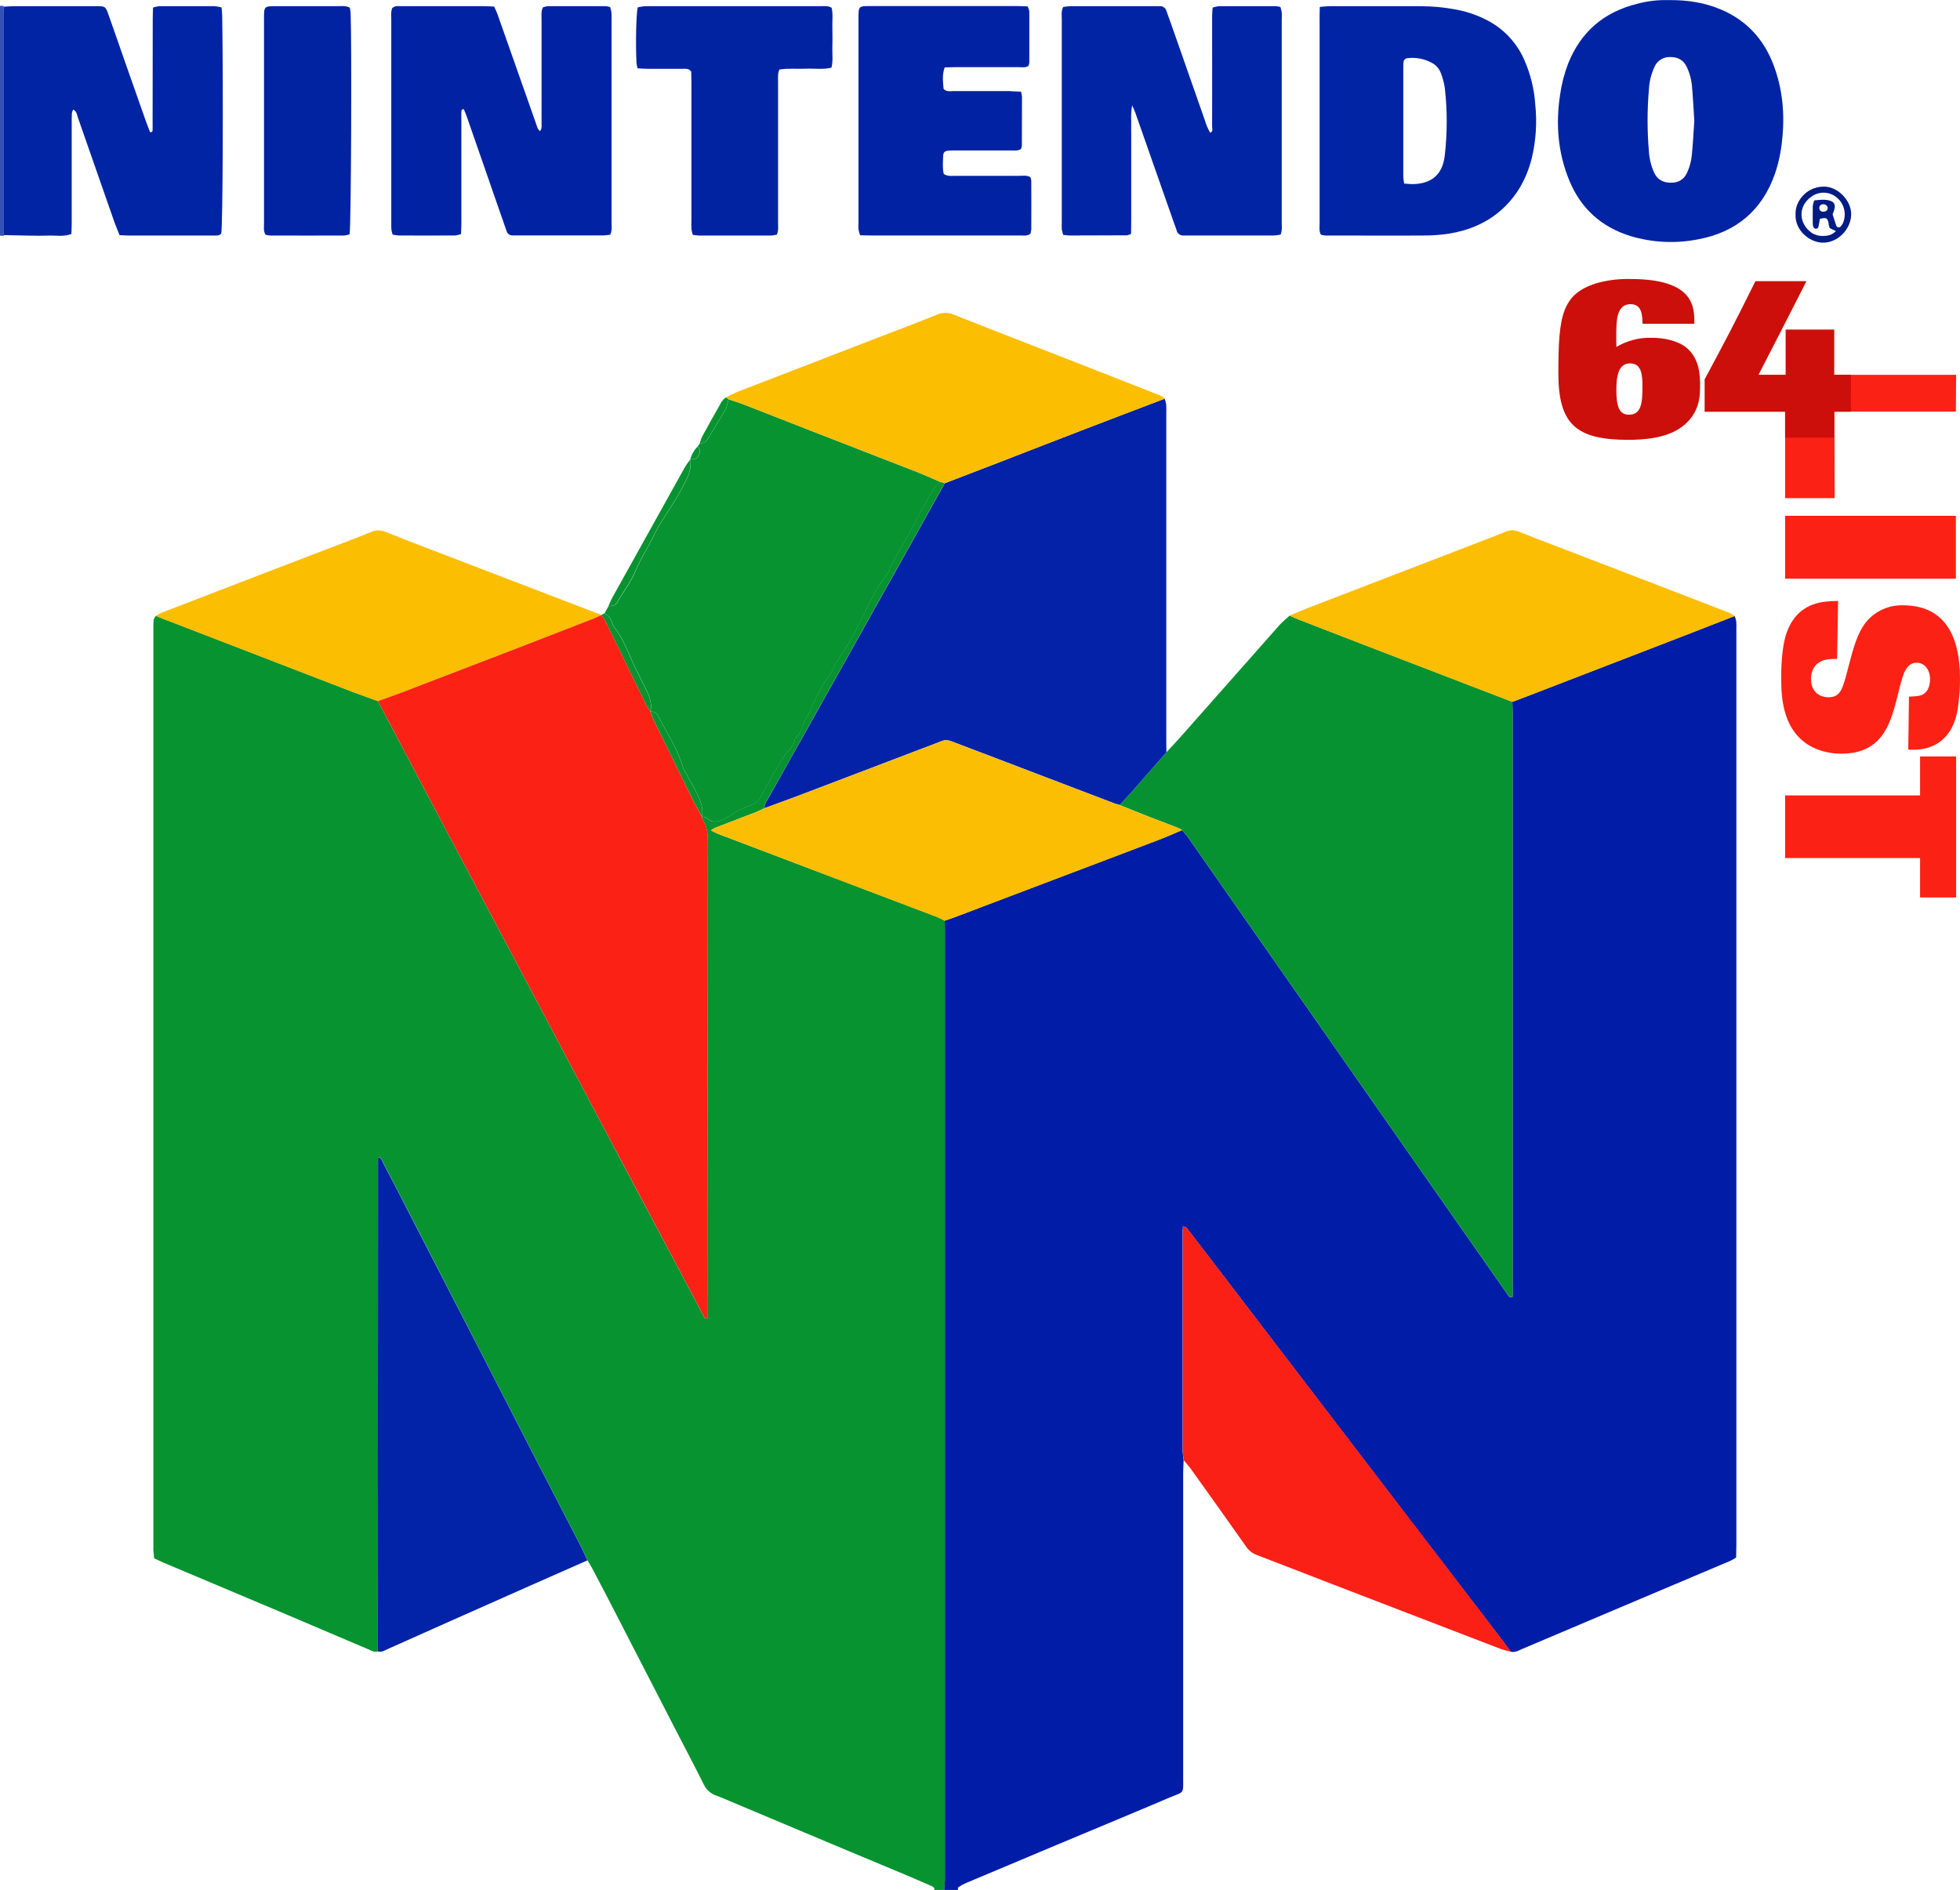
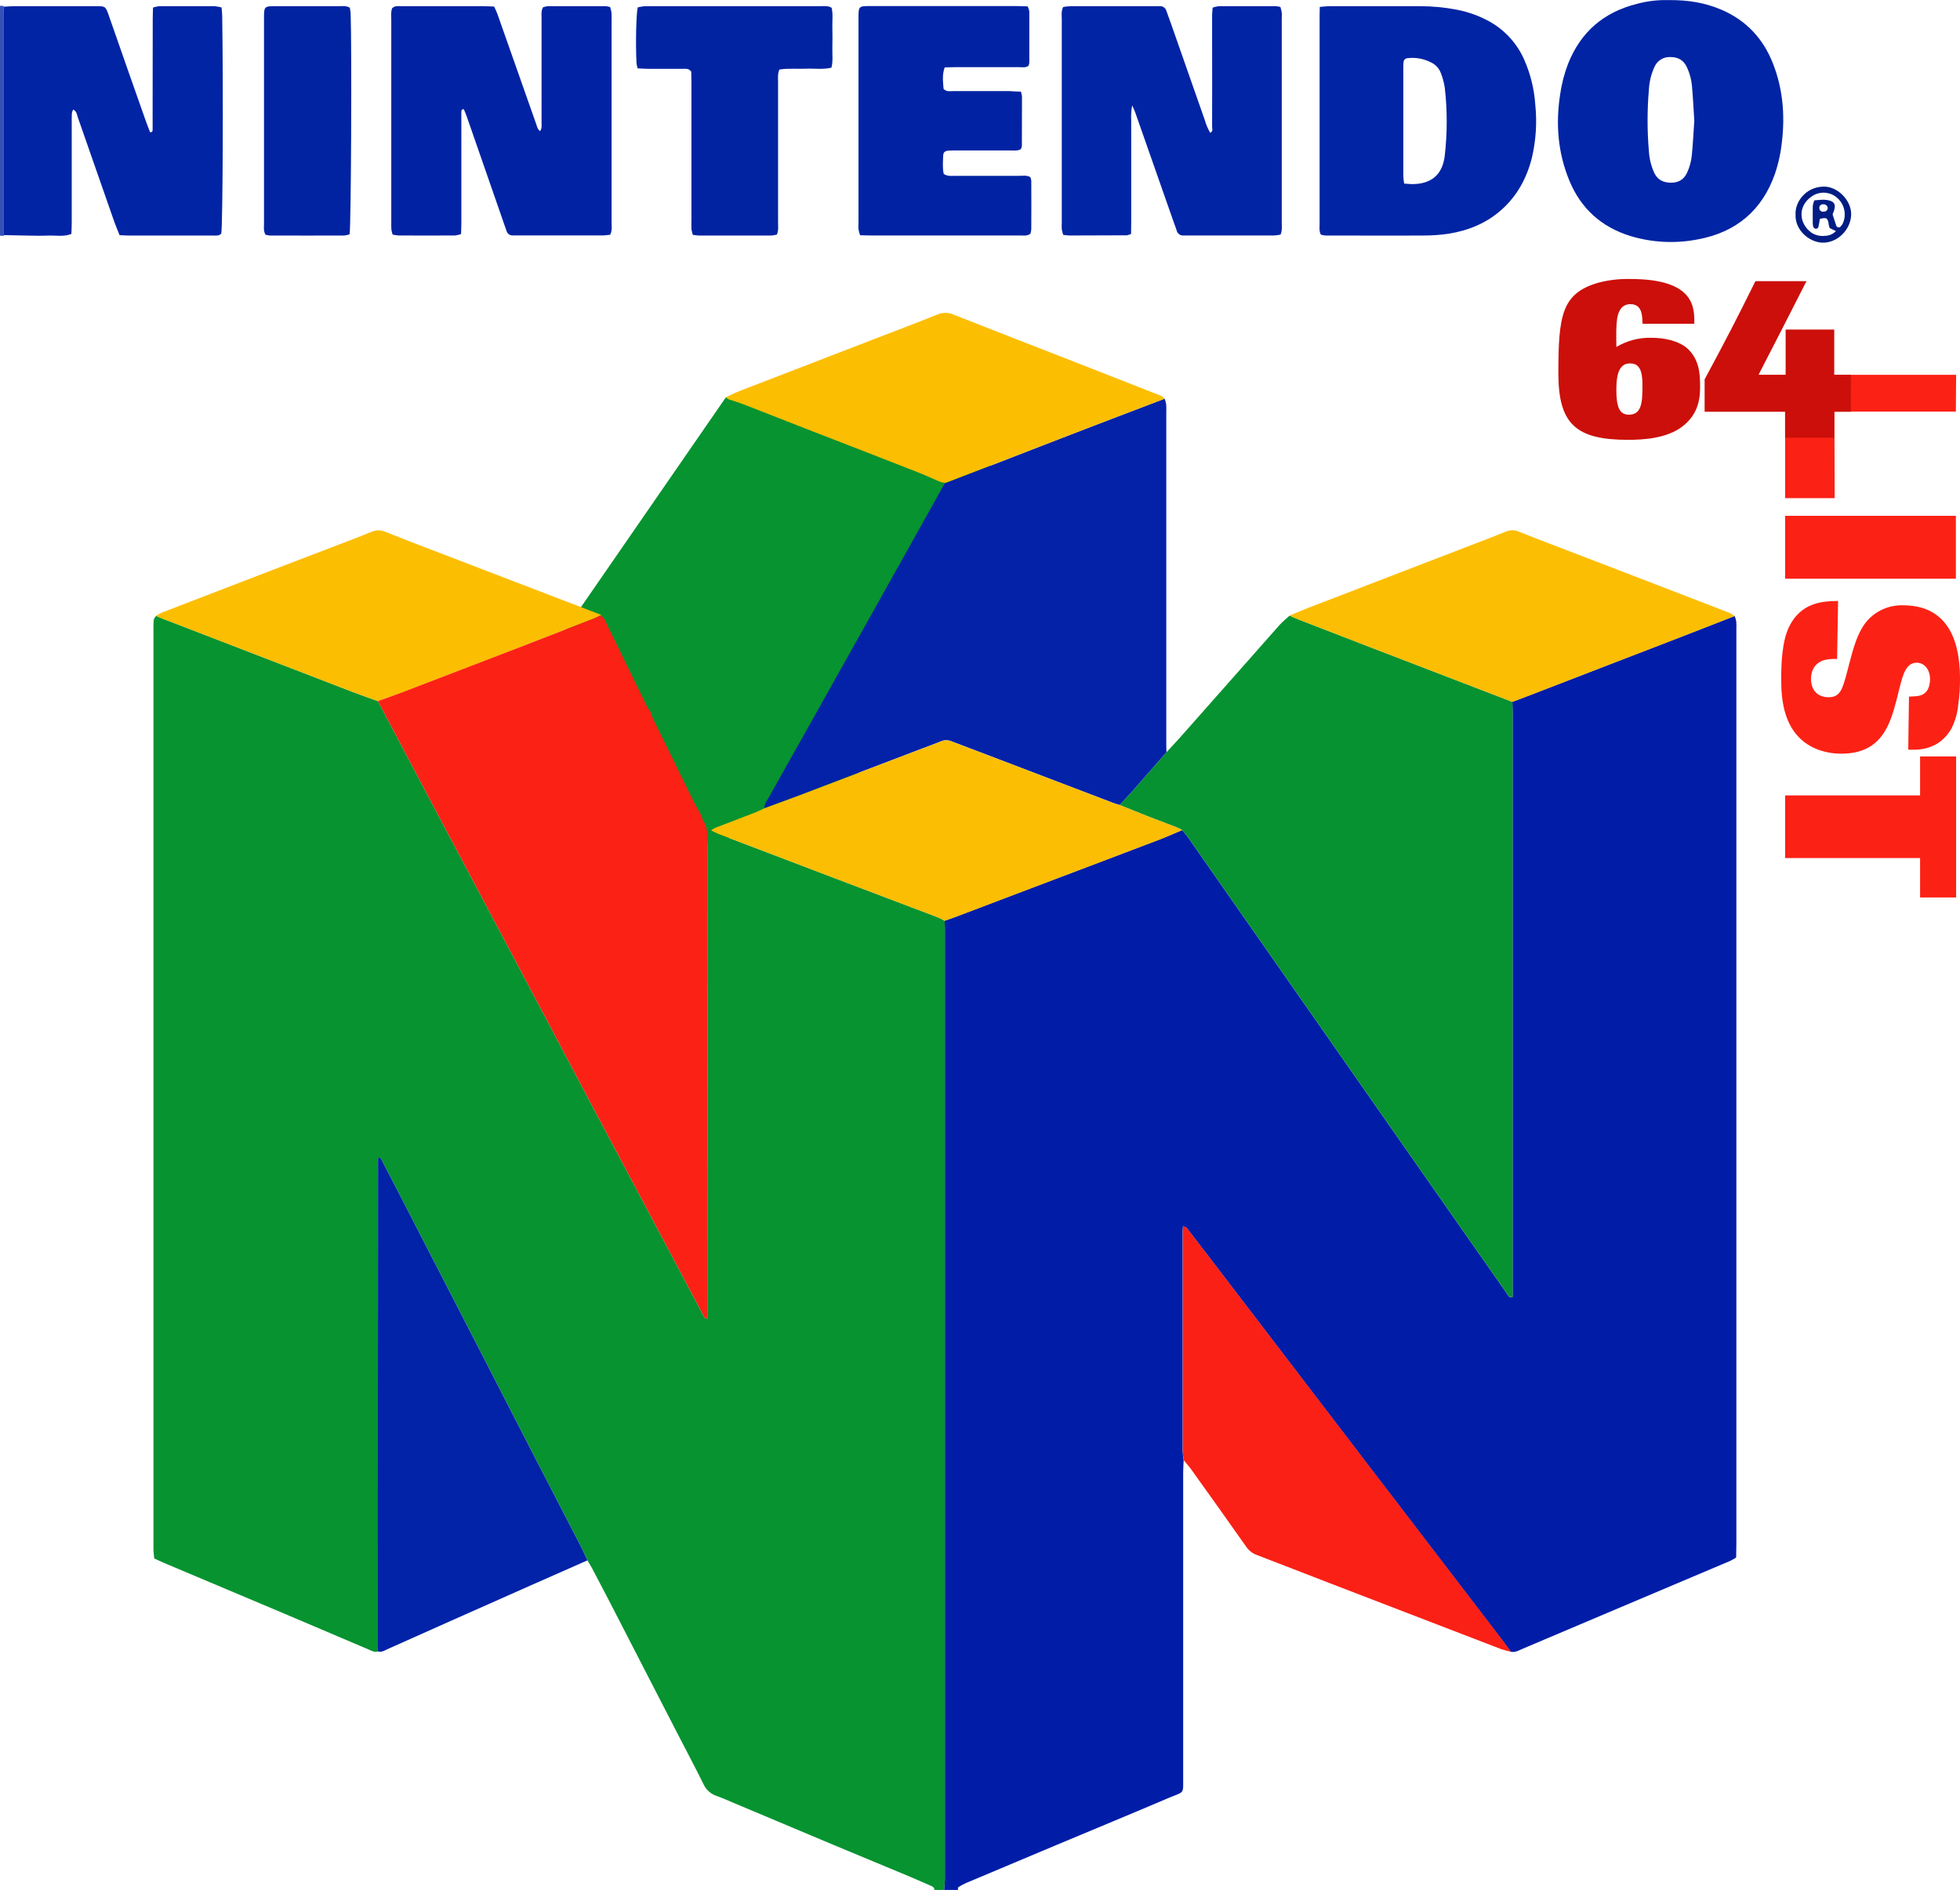
<svg xmlns="http://www.w3.org/2000/svg" viewBox="0 0 949.61 915.79">
  <defs>
-     <style>.cls-1{fill:#fc2115;}.cls-2{fill:#3551b8;}.cls-3{fill:#0123a3;}.cls-4{fill:#0124a4;}.cls-5{fill:#0123a2;}.cls-6{fill:#011c83;}.cls-7{fill:#069330;}.cls-8{fill:#011da8;}.cls-9{fill:#069230;}.cls-10{fill:#0322a8;}.cls-11{fill:#0222a7;}.cls-12{fill:#fa2016;}.cls-13{fill:#fcbe02;}.cls-14{fill:#fcbe01;}.cls-15{fill:#cc0f0a;}</style>
+     <style>.cls-1{fill:#069330;}.cls-2{fill:#fc2115;}.cls-3{fill:#3551b8;}.cls-4{fill:#0123a3;}.cls-5{fill:#0124a4;}.cls-6{fill:#0123a2;}.cls-7{fill:#011c83;}.cls-8{fill:#011da8;}.cls-9{fill:#069230;}.cls-10{fill:#0322a8;}.cls-11{fill:#0222a7;}.cls-12{fill:#fa2016;}.cls-13{fill:#fcbe02;}.cls-14{fill:#fcbe01;}.cls-15{fill:#cc0f0a;}</style>
  </defs>
  <g id="Layer_2" data-name="Layer 2">
    <g id="Layer_1-2" data-name="Layer 1">
-       <path class="cls-1" d="M864.88,280.41V249.94h82.73v30.47Z" />
-       <path class="cls-1" d="M895.82,322.13c2.11-8.2,4.1-15.47,8.32-20.74a22.26,22.26,0,0,1,17.93-8.09c26.25,0,27.54,25.43,27.54,36a82,82,0,0,1-.82,12,32.3,32.3,0,0,1-3.16,11.37c-6.09,11.25-17.11,10.78-21.09,10.55l.35-25.66c4.92-.23,6.33-.35,8.2-2.23,1.41-1.41,2-4,2-6.21,0-5-3-8-6.45-8-5.16,0-6.68,5.74-8.32,12.19l-1.64,6.56c-2.93,10.78-6.91,25.31-26.37,25.31a31.8,31.8,0,0,1-12.77-2.46C863.71,355.76,863,338.3,863,329V328c0-6,.35-17,3.63-23.91,6-12.77,17.46-12.77,23.91-12.89l-.47,28.13a21.1,21.1,0,0,0-6.09.47c-5.74,1.64-6.56,6.56-6.56,9.14,0,5.63,3.4,8.91,8.44,8.91,5.74,0,6.8-3.87,9-12.07Z" />
-       <path class="cls-1" d="M864.88,415.77V385.42h65.39V366.55h17.46v68.32H930.27v-19.1Z" />
-       <path class="cls-1" d="M864.88,241.38V181.62h82.85l-.12,17.82H888.76l.12,41.95Z" />
-       <path class="cls-2" d="M0,2.83H1.69l.1.44c0,1.12.07,2.23.07,3.35q0,53.66,0,107.31l-.07.36L0,114.19Z" />
-       <path class="cls-3" d="M190.21,113.66a15.81,15.81,0,0,1-.58-2.4c-.1-1.27-.06-2.56-.06-3.84q0-48.95,0-97.89c0-1.89-.27-3.83.44-5.58,1.46-1.34,3.13-.94,4.68-.95,7.52,0,15,0,22.55,0,5.76,0,11.52,0,17.28,0,1.58,0,3.16.12,4.89.19.59,1.31,1.18,2.43,1.59,3.6q9.42,26.69,18.81,53.39c.41,1.15.6,2.43,1.83,3.35,1-1.26.73-2.55.74-3.73,0-7,0-14.08,0-21.11,0-9.92,0-19.83,0-29.75,0-1.72-.28-3.51.68-5.38A9.85,9.85,0,0,1,265.3,3Q279.45,3,293.61,3a11.16,11.16,0,0,1,2,.42,20.33,20.33,0,0,1,.65,2.71,31.89,31.89,0,0,1,.05,3.36q0,49.19,0,98.37c0,1.88.33,3.83-.66,5.88-1.21.12-2.45.34-3.68.34q-20.87,0-41.75,0c-.64,0-1.28,0-1.92,0a2.91,2.91,0,0,1-2.86-2.13c-.29-.75-.54-1.5-.8-2.26Q235.36,83,226.07,56.25c-.41-1.16-.93-2.29-1.37-3.34-1.25,0-1.14.8-1.17,1.35-.07,1.44,0,2.88,0,4.32q0,24.71,0,49.43c0,1.74-.09,3.47-.15,5.41a14,14,0,0,1-2.89.68q-13.68.07-27.35,0A19.32,19.32,0,0,1,190.21,113.66Z" />
-       <path class="cls-4" d="M548,113.35a8.77,8.77,0,0,1-2,.67q-13.92.08-27.83.09c-.94,0-1.88-.18-3.05-.3a19,19,0,0,1-.69-2.69,30.78,30.78,0,0,1,0-3.36q0-49.19,0-98.38c0-1.88-.38-3.83.67-6A28.75,28.75,0,0,1,518.66,3q20.88,0,41.75,0c.48,0,1,0,1.44,0a3.08,3.08,0,0,1,3.26,2.27c.74,2.11,1.54,4.2,2.28,6.32q8.17,23.32,16.34,46.63a26.74,26.74,0,0,0,2.62,6.15c1.54-.76.91-2,.91-3q.06-22.08,0-44.15c0-3.2,0-6.4,0-9.6,0-1.26.16-2.52.26-3.93A14,14,0,0,1,590.43,3Q604.35,3,618.26,3a13.14,13.14,0,0,1,2.09.37A20.64,20.64,0,0,1,621,6.08c.11,1.11,0,2.24,0,3.36q0,49.19,0,98.38c0,1.88.3,3.82-.58,5.87a25,25,0,0,1-3.23.42q-21.12,0-42.23,0c-.48,0-1,0-1.44,0a3.21,3.21,0,0,1-3.49-2.62c-.32-1.07-.76-2.1-1.13-3.16Q559.45,81.39,550,54.45c-.3-.84-.71-1.65-1.47-3.4a31.68,31.68,0,0,0-.46,7.46c-.05,2.24,0,4.48,0,6.72q0,3.6,0,7.2,0,3.36,0,6.72t0,6.72q0,3.36,0,6.72,0,3.6,0,7.2c0,2.24,0,4.48,0,6.72S548,110.95,548,113.35Z" />
-       <path class="cls-4" d="M1.84,113.92q0-53.66,0-107.31c0-1.12,0-2.24-.07-3.35C3.39,3.17,5,3,6.58,3Q26.26,3,45.94,3c5.28,0,5.14-.21,7,5.15q8.68,24.92,17.47,49.81c.74,2.1,1.56,4.16,2.3,6.12,1.29,0,1.21-.7,1.23-1.28.05-1.44,0-2.88,0-4.32Q74,33.75,74,9c0-1.73.09-3.47.14-5.35a15.71,15.71,0,0,1,3-.65Q90.56,3,104,3a19.93,19.93,0,0,1,3.35.61c.11,1.47.28,2.73.3,4,.56,34.85.28,100.95-.44,105.53-.94,1.18-2.3,1-3.54,1-5.6,0-11.2,0-16.8,0q-12,0-24,0c-1.58,0-3.15-.12-4.92-.19-.9-2.26-1.81-4.29-2.54-6.38Q46.53,82.19,37.69,56.82c-.45-1.29-.48-2.87-2.25-3.73a6.74,6.74,0,0,0-.61,1.7c-.1,1.43-.08,2.88-.08,4.32q0,24.48,0,49c0,1.74-.1,3.47-.16,5.26-3.85,1.46-7.55.64-11.15.78s-7,.06-10.56,0C9.2,114.09,5.52,114,1.84,113.92Z" />
-       <path class="cls-4" d="M639.43,3.35c2-.15,3.37-.35,4.78-.35Q666,3,687.83,3a93.08,93.08,0,0,1,18.1,1.73,52.78,52.78,0,0,1,16.53,6.16,39.29,39.29,0,0,1,16,18,64.58,64.58,0,0,1,5.37,21.76,77.49,77.49,0,0,1-1.62,25.72c-2.46,9.85-7.07,18.43-14.73,25.27-7.27,6.49-15.89,10-25.37,11.57a81.9,81.9,0,0,1-12.4.91c-14.86.1-29.73,0-44.59,0-1.73,0-3.49.21-5.22-.49-.86-1.75-.56-3.53-.56-5.24,0-11,0-22.05,0-33.08q0-33.08,0-66.16C639.31,7.41,639.38,5.67,639.43,3.35Zm40.87,85.6c1.64.11,2.74.26,3.85.26,8.71,0,14.7-4,15.83-13.81a144.33,144.33,0,0,0,0-33,33.88,33.88,0,0,0-1.86-6.91,9.34,9.34,0,0,0-4.31-5,19.76,19.76,0,0,0-12-2.29,2,2,0,0,0-1.8,1.93,22.49,22.49,0,0,0-.12,2.39q0,26.4,0,52.79A35.61,35.61,0,0,0,680.29,88.95Z" />
-       <path class="cls-4" d="M808.16.05C817.74-.08,826,1.3,833.95,4.68c12.12,5.18,20.39,14.1,25.12,26.29,4.66,12,5.76,24.47,4.32,37.23A72.51,72.51,0,0,1,860,84.09c-6.25,17.92-18.9,28.48-37.41,31.9a67.74,67.74,0,0,1-32.72-1.64c-14-4.33-23.91-13.3-29.5-26.77s-6.71-27.53-4.48-41.88a68.1,68.1,0,0,1,3.84-14.81c6.12-15.42,17.28-25,33.3-29A52.53,52.53,0,0,1,808.16.05Zm12.72,58.44c-.35-5.41-.62-11-1.11-16.55a27.38,27.38,0,0,0-2.62-9.66c-1.56-3.2-4.21-4.62-7.73-4.63a7.93,7.93,0,0,0-7.75,4.57,29.89,29.89,0,0,0-2.78,11.07,174.93,174.93,0,0,0,0,30.12,29.77,29.77,0,0,0,2.5,10.18c1.58,3.44,4.27,4.88,8,4.94s6.43-1.44,8-4.87a26.16,26.16,0,0,0,2.32-8.75C820.23,69.5,820.51,64.09,820.88,58.49Z" />
-       <path class="cls-3" d="M494.66,44.41a15.79,15.79,0,0,1,.49,2.44q0,12-.06,24a5,5,0,0,1-.5,1.42c-1.6.94-3.39.62-5.11.63-8.63,0-17.27,0-25.9,0-1.28,0-2.56,0-3.84.07-2,.15-2.71.77-2.78,2.58-.11,3-.37,6,.28,8.74,2,1.27,3.76.91,5.47.91,10.39,0,20.78,0,31.18,0,1.72,0,3.52-.37,5.3.62a6.71,6.71,0,0,1,.46,1.73q.07,11.75,0,23.5a11.31,11.31,0,0,1-.39,2.15c-1.59,1.29-3.24.9-4.79.9-9.11,0-18.23,0-27.34,0H422.09c-1.74,0-3.49-.07-5.4-.12a20.58,20.58,0,0,1-.75-2.85,29.93,29.93,0,0,1,0-3.35q0-49.16,0-98.33c0-6.72-.17-6.52,6.62-6.51h70c1.74,0,3.48.1,5.33.16a8.74,8.74,0,0,1,.81,2.38c0,8.31,0,16.62,0,24.94a6.13,6.13,0,0,1-.4,1.46c-1.39,1.05-3,.66-4.58.66-10.23,0-20.46,0-30.7,0-1.74,0-3.47.09-5.33.13-1.32,3.63-.78,7.08-.53,10.4,1.39,1.5,3.08,1.08,4.62,1.08,9.11,0,18.23,0,27.34,0C490.84,44.28,492.58,44.36,494.66,44.41Z" />
-       <path class="cls-5" d="M377.6,33.69c-.9,2.19-.63,4.13-.63,6q0,34.07,0,68.14c0,1.88.3,3.82-.59,5.86a17.33,17.33,0,0,1-2.73.44q-17.52,0-35,0a27.82,27.82,0,0,1-3-.35A22.1,22.1,0,0,1,335,111c-.09-1.43,0-2.88,0-4.32q0-33.35,0-66.7c0-1.9-.08-3.8-.11-5.32-1.24-1.57-2.6-1.32-3.84-1.32-5.76,0-11.52,0-17.28,0-1.56,0-3.12-.14-4.87-.23a18,18,0,0,1-.52-2.53c-.47-9.6-.18-23.36.59-27,.8-.15,1.69-.39,2.61-.49A21.69,21.69,0,0,1,314,3q41.75,0,83.5,0c1.72,0,3.52-.36,5.42.76.74,3,.27,6.18.35,9.32q.12,5,0,10.08c-.08,3.15.4,6.35-.43,9.63-4.21,1-8.36.31-12.47.5S382,33,377.6,33.69Z" />
-       <path class="cls-5" d="M169.48,3.71a24.05,24.05,0,0,1,.4,2.72c.61,16.32.23,102.76-.5,107.1a11.33,11.33,0,0,1-2.57.59q-18,.06-36,0a11.76,11.76,0,0,1-2.15-.38c-1.12-1.84-.74-3.64-.75-5.36q0-21.33,0-42.67,0-28.29,0-56.57c0-6.13,0-6.15,6-6.15q15.1,0,30.2,0C165.86,3,167.65,2.7,169.48,3.71Z" />
-       <path class="cls-6" d="M869.94,103.78c-.3-5.59,4.62-13.13,13.49-13.36,6.88-.18,13.59,6.71,13.45,13.53-.15,7.38-6.71,13.82-13.9,13.63C876.78,117.42,869.53,111.68,869.94,103.78Zm17.94.07c.67,2.07,1.21,3.89,1.84,5.67a1.26,1.26,0,0,0,2,.31,7.48,7.48,0,0,0,1.1-1.55A10.63,10.63,0,0,0,890.25,96a9.94,9.94,0,0,0-12.8-.58c-6.52,4.66-5.9,13,.27,17.38a9.84,9.84,0,0,0,6.42,1.47,7.41,7.41,0,0,0,5.36-2.3l-3-1.44c-.18-.56-.35-1-.45-1.46s-.09-1-.22-1.42c-.58-2.12-1.07-2.32-4.12-1.58-.22,1.31-.4,2.72-.75,4.08-.08.32-.71.67-1.11.69a1.44,1.44,0,0,1-1.14-.6,4.1,4.1,0,0,1-.43-1.82c0-2.88-.07-5.76,0-8.63a11.78,11.78,0,0,1,.75-2.69c1.31-.12,2.41-.25,3.52-.3a13.76,13.76,0,0,1,2.39.08c4,.52,4.9,2.38,3.18,6.35Zm-2.34-3.09A2.08,2.08,0,0,0,883.12,99a1.64,1.64,0,0,0-1.65,1.87c.05,1.22.94,1.86,2.31,1.68A1.8,1.8,0,0,0,885.53,100.76Z" />
-       <path class="cls-7" d="M183,800.17c-1.72.58-3.13-.38-4.56-1-13.69-5.78-27.35-11.65-41-17.44q-28.92-12.23-57.86-24.4c-1.61-.68-3.18-1.45-4.91-2.24-.13-1.37-.27-2.62-.36-3.87-.05-.8,0-1.6,0-2.4q0-221.82,0-443.64a40.14,40.14,0,0,1,.13-4.79c.08-.69.72-1.32,1.11-2,1,.43,2,.88,3.08,1.28q45.94,17.74,91.89,35.45c4.16,1.6,8.37,3,12.56,4.57q14.68,27.78,29.36,55.56,18.75,35.39,37.55,70.76,20,37.73,39.9,75.48Q307.4,574.6,325,607.62c5.25,9.89,10.45,19.8,15.71,29.68.4.75.61,1.93,2.22,1.53v-5.14q0-112.54,0-225.08c0-4.07-.18-8-2.54-11.45a4.24,4.24,0,0,1-.34-1.38c.76.16,1.8.05,2.24.52,2.27,2.34,4.83,2.14,7.49,1.08a22,22,0,0,0,3.31-1.77c1.48-.91,2.84-2,4.39-2.8,2.43-1.19,5-2.17,7.48-3.17a6,6,0,0,0,3.14-2.8c1.78-3.21,3.51-6.44,5.34-9.62,2.15-3.73,4.26-7.49,6.62-11.08,1.71-2.62,4.67-4.41,5-7.93.06-.53.71-1,1.17-1.48a8.87,8.87,0,0,0,2.23-4.13,32.52,32.52,0,0,1,2.4-5.19c.57-1.13,1.41-2.15,1.86-3.33a74.5,74.5,0,0,1,8.76-16.43,13.93,13.93,0,0,0,1.94-3.28,26.31,26.31,0,0,1,3.35-5.74c2.55-3.85,4.92-7.84,7.1-11.91,2.71-5.05,5.1-10.28,7.76-15.36a69.87,69.87,0,0,1,6-10.3c1.47-1.91,2.94-3.62,3.61-6a14,14,0,0,1,1.5-3c2.28-4,4.65-8,6.86-12,2.91-5.32,5.55-10.78,8.58-16,2.13-3.7,3.77-7.79,7.25-10.58l2.1.58.06.26q-12.26,21.95-24.53,43.9-20.36,36.36-40.74,72.7c-6.56,11.7-13.15,23.37-19.68,35.09-1,1.78-2.47,3.4-2.38,5.65-1.28.6-2.53,1.29-3.85,1.8-6.69,2.59-13.4,5.13-20.09,7.72a14.11,14.11,0,0,0-1.89,1.19c1.45.71,2.37,1.26,3.36,1.64Q376,414.73,404.2,425.42q25,9.51,50.09,19a36,36,0,0,1,3.38,1.69c0,1.28.13,2.55.13,3.83q0,230.29,0,460.59c0,1.75-.21,3.5-.33,5.24h-4.8c.17-1.25-.77-1.63-1.64-2-3.66-1.6-7.32-3.22-11-4.77q-18.13-7.61-36.28-15.17-23.66-9.93-47.3-19.89c-3.09-1.3-6.16-2.68-9.31-3.83a10.47,10.47,0,0,1-6.21-5.51c-4.1-8.32-8.46-16.5-12.71-24.74Q311.3,807,294.39,774.19q-3.74-7.25-7.57-14.44c-.67-1.26-1.46-2.46-2.2-3.69-1.08-2.31-2.07-4.67-3.24-6.94-7.47-14.5-15-29-22.47-43.46q-12.75-24.73-25.44-49.49Q217.23,624.6,201,593q-7.47-14.5-15-29c-.62-1.18-1-2.65-2.26-3.33-.31.29-.5.38-.5.48Q183.1,680.7,183,800.17Z" />
+       <polygon class="cls-1" points="351.66 192.55 260.4 324.7 318.57 415.09 408.66 391.65 481.75 221.48 351.66 192.55" />
+       <path class="cls-2" d="M864.88,280.41V249.94h82.73v30.47Z" />
+       <path class="cls-2" d="M895.82,322.13c2.11-8.2,4.1-15.47,8.32-20.74a22.26,22.26,0,0,1,17.93-8.09c26.25,0,27.54,25.43,27.54,36a82,82,0,0,1-.82,12,32.3,32.3,0,0,1-3.16,11.37c-6.09,11.25-17.11,10.78-21.09,10.55l.35-25.66c4.92-.23,6.33-.35,8.2-2.23,1.41-1.41,2-4,2-6.21,0-5-3-8-6.45-8-5.16,0-6.68,5.74-8.32,12.19l-1.64,6.56c-2.93,10.78-6.91,25.31-26.37,25.31a31.8,31.8,0,0,1-12.77-2.46C863.71,355.76,863,338.3,863,329V328c0-6,.35-17,3.63-23.91,6-12.77,17.46-12.77,23.91-12.89l-.47,28.13a21.1,21.1,0,0,0-6.09.47c-5.74,1.64-6.56,6.56-6.56,9.14,0,5.63,3.4,8.91,8.44,8.91,5.74,0,6.8-3.87,9-12.07Z" />
+       <path class="cls-2" d="M864.88,415.77V385.42h65.39V366.55h17.46v68.32H930.27v-19.1Z" />
+       <path class="cls-2" d="M864.88,241.38V181.62h82.85l-.12,17.82H888.76l.12,41.95Z" />
+       <path class="cls-3" d="M0,2.83H1.69l.1.44c0,1.12.07,2.23.07,3.35q0,53.66,0,107.31l-.07.36L0,114.19Z" />
+       <path class="cls-4" d="M190.21,113.66a15.81,15.81,0,0,1-.58-2.4c-.1-1.27-.06-2.56-.06-3.84q0-48.95,0-97.89c0-1.89-.27-3.83.44-5.58,1.46-1.34,3.13-.94,4.68-.95,7.52,0,15,0,22.55,0,5.76,0,11.52,0,17.28,0,1.58,0,3.16.12,4.89.19.59,1.31,1.18,2.43,1.59,3.6q9.42,26.69,18.81,53.39c.41,1.15.6,2.43,1.83,3.35,1-1.26.73-2.55.74-3.73,0-7,0-14.08,0-21.11,0-9.92,0-19.83,0-29.75,0-1.72-.28-3.51.68-5.38A9.85,9.85,0,0,1,265.3,3Q279.45,3,293.61,3a11.16,11.16,0,0,1,2,.42,20.33,20.33,0,0,1,.65,2.71,31.89,31.89,0,0,1,.05,3.36q0,49.19,0,98.37c0,1.88.33,3.83-.66,5.88-1.21.12-2.45.34-3.68.34q-20.87,0-41.75,0c-.64,0-1.28,0-1.92,0a2.91,2.91,0,0,1-2.86-2.13c-.29-.75-.54-1.5-.8-2.26Q235.36,83,226.07,56.25c-.41-1.16-.93-2.29-1.37-3.34-1.25,0-1.14.8-1.17,1.35-.07,1.44,0,2.88,0,4.32q0,24.71,0,49.43c0,1.74-.09,3.47-.15,5.41a14,14,0,0,1-2.89.68q-13.68.07-27.35,0A19.32,19.32,0,0,1,190.21,113.66Z" />
+       <path class="cls-5" d="M548,113.35a8.77,8.77,0,0,1-2,.67q-13.92.08-27.83.09c-.94,0-1.88-.18-3.05-.3a19,19,0,0,1-.69-2.69,30.78,30.78,0,0,1,0-3.36q0-49.19,0-98.38c0-1.88-.38-3.83.67-6A28.75,28.75,0,0,1,518.66,3q20.88,0,41.75,0c.48,0,1,0,1.44,0a3.08,3.08,0,0,1,3.26,2.27c.74,2.11,1.54,4.2,2.28,6.32q8.17,23.32,16.34,46.63a26.74,26.74,0,0,0,2.62,6.15c1.54-.76.91-2,.91-3q.06-22.08,0-44.15c0-3.2,0-6.4,0-9.6,0-1.26.16-2.52.26-3.93A14,14,0,0,1,590.43,3Q604.35,3,618.26,3a13.14,13.14,0,0,1,2.09.37A20.64,20.64,0,0,1,621,6.08c.11,1.11,0,2.24,0,3.36q0,49.19,0,98.38c0,1.88.3,3.82-.58,5.87a25,25,0,0,1-3.23.42q-21.12,0-42.23,0c-.48,0-1,0-1.44,0a3.21,3.21,0,0,1-3.49-2.62c-.32-1.07-.76-2.1-1.13-3.16Q559.45,81.39,550,54.45c-.3-.84-.71-1.65-1.47-3.4a31.68,31.68,0,0,0-.46,7.46c-.05,2.24,0,4.48,0,6.72q0,3.6,0,7.2,0,3.36,0,6.72t0,6.72q0,3.36,0,6.72,0,3.6,0,7.2c0,2.24,0,4.48,0,6.72S548,110.95,548,113.35Z" />
+       <path class="cls-5" d="M1.84,113.92q0-53.66,0-107.31c0-1.12,0-2.24-.07-3.35C3.39,3.17,5,3,6.58,3Q26.26,3,45.94,3c5.28,0,5.14-.21,7,5.15q8.68,24.92,17.47,49.81c.74,2.1,1.56,4.16,2.3,6.12,1.29,0,1.21-.7,1.23-1.28.05-1.44,0-2.88,0-4.32Q74,33.75,74,9c0-1.73.09-3.47.14-5.35a15.71,15.71,0,0,1,3-.65Q90.56,3,104,3a19.93,19.93,0,0,1,3.35.61c.11,1.47.28,2.73.3,4,.56,34.85.28,100.95-.44,105.53-.94,1.18-2.3,1-3.54,1-5.6,0-11.2,0-16.8,0q-12,0-24,0c-1.58,0-3.15-.12-4.92-.19-.9-2.26-1.81-4.29-2.54-6.38Q46.53,82.19,37.69,56.82c-.45-1.29-.48-2.87-2.25-3.73a6.74,6.74,0,0,0-.61,1.7c-.1,1.43-.08,2.88-.08,4.32q0,24.48,0,49c0,1.74-.1,3.47-.16,5.26-3.85,1.46-7.55.64-11.15.78s-7,.06-10.56,0C9.2,114.09,5.52,114,1.84,113.92Z" />
+       <path class="cls-5" d="M639.43,3.35c2-.15,3.37-.35,4.78-.35Q666,3,687.83,3a93.08,93.08,0,0,1,18.1,1.73,52.78,52.78,0,0,1,16.53,6.16,39.29,39.29,0,0,1,16,18,64.58,64.58,0,0,1,5.37,21.76,77.49,77.49,0,0,1-1.62,25.72c-2.46,9.85-7.07,18.43-14.73,25.27-7.27,6.49-15.89,10-25.37,11.57a81.9,81.9,0,0,1-12.4.91c-14.86.1-29.73,0-44.59,0-1.73,0-3.49.21-5.22-.49-.86-1.75-.56-3.53-.56-5.24,0-11,0-22.05,0-33.08q0-33.08,0-66.16C639.31,7.41,639.38,5.67,639.43,3.35Zm40.87,85.6c1.64.11,2.74.26,3.85.26,8.71,0,14.7-4,15.83-13.81a144.33,144.33,0,0,0,0-33,33.88,33.88,0,0,0-1.86-6.91,9.34,9.34,0,0,0-4.31-5,19.76,19.76,0,0,0-12-2.29,2,2,0,0,0-1.8,1.93,22.49,22.49,0,0,0-.12,2.39q0,26.4,0,52.79A35.61,35.61,0,0,0,680.29,88.95Z" />
+       <path class="cls-5" d="M808.16.05C817.74-.08,826,1.3,833.95,4.68c12.12,5.18,20.39,14.1,25.12,26.29,4.66,12,5.76,24.47,4.32,37.23A72.51,72.51,0,0,1,860,84.09c-6.25,17.92-18.9,28.48-37.41,31.9a67.74,67.74,0,0,1-32.72-1.64c-14-4.33-23.91-13.3-29.5-26.77s-6.71-27.53-4.48-41.88a68.1,68.1,0,0,1,3.84-14.81c6.12-15.42,17.28-25,33.3-29A52.53,52.53,0,0,1,808.16.05Zm12.72,58.44c-.35-5.41-.62-11-1.11-16.55a27.38,27.38,0,0,0-2.62-9.66c-1.56-3.2-4.21-4.62-7.73-4.63a7.93,7.93,0,0,0-7.75,4.57,29.89,29.89,0,0,0-2.78,11.07,174.93,174.93,0,0,0,0,30.12,29.77,29.77,0,0,0,2.5,10.18c1.58,3.44,4.27,4.88,8,4.94s6.43-1.44,8-4.87a26.16,26.16,0,0,0,2.32-8.75C820.23,69.5,820.51,64.09,820.88,58.49Z" />
+       <path class="cls-4" d="M494.66,44.41a15.79,15.79,0,0,1,.49,2.44q0,12-.06,24a5,5,0,0,1-.5,1.42c-1.6.94-3.39.62-5.11.63-8.63,0-17.27,0-25.9,0-1.28,0-2.56,0-3.84.07-2,.15-2.71.77-2.78,2.58-.11,3-.37,6,.28,8.74,2,1.27,3.76.91,5.47.91,10.39,0,20.78,0,31.18,0,1.72,0,3.52-.37,5.3.62a6.71,6.71,0,0,1,.46,1.73q.07,11.75,0,23.5a11.31,11.31,0,0,1-.39,2.15c-1.59,1.29-3.24.9-4.79.9-9.11,0-18.23,0-27.34,0H422.09c-1.74,0-3.49-.07-5.4-.12a20.58,20.58,0,0,1-.75-2.85,29.93,29.93,0,0,1,0-3.35q0-49.16,0-98.33c0-6.72-.17-6.52,6.62-6.51h70c1.74,0,3.48.1,5.33.16a8.74,8.74,0,0,1,.81,2.38c0,8.31,0,16.62,0,24.94a6.13,6.13,0,0,1-.4,1.46c-1.39,1.05-3,.66-4.58.66-10.23,0-20.46,0-30.7,0-1.74,0-3.47.09-5.33.13-1.32,3.63-.78,7.08-.53,10.4,1.39,1.5,3.08,1.08,4.62,1.08,9.11,0,18.23,0,27.34,0C490.84,44.28,492.58,44.36,494.66,44.41Z" />
+       <path class="cls-6" d="M377.6,33.69c-.9,2.19-.63,4.13-.63,6q0,34.07,0,68.14c0,1.88.3,3.82-.59,5.86a17.33,17.33,0,0,1-2.73.44q-17.52,0-35,0a27.82,27.82,0,0,1-3-.35A22.1,22.1,0,0,1,335,111c-.09-1.43,0-2.88,0-4.32q0-33.35,0-66.7c0-1.9-.08-3.8-.11-5.32-1.24-1.57-2.6-1.32-3.84-1.32-5.76,0-11.52,0-17.28,0-1.56,0-3.12-.14-4.87-.23a18,18,0,0,1-.52-2.53c-.47-9.6-.18-23.36.59-27,.8-.15,1.69-.39,2.61-.49A21.69,21.69,0,0,1,314,3q41.75,0,83.5,0c1.72,0,3.52-.36,5.42.76.74,3,.27,6.18.35,9.32q.12,5,0,10.08c-.08,3.15.4,6.35-.43,9.63-4.21,1-8.36.31-12.47.5S382,33,377.6,33.69Z" />
+       <path class="cls-6" d="M169.48,3.71a24.05,24.05,0,0,1,.4,2.72c.61,16.32.23,102.76-.5,107.1a11.33,11.33,0,0,1-2.57.59q-18,.06-36,0a11.76,11.76,0,0,1-2.15-.38c-1.12-1.84-.74-3.64-.75-5.36q0-21.33,0-42.67,0-28.29,0-56.57c0-6.13,0-6.15,6-6.15q15.1,0,30.2,0C165.86,3,167.65,2.7,169.48,3.71Z" />
+       <path class="cls-7" d="M869.94,103.78c-.3-5.59,4.62-13.13,13.49-13.36,6.88-.18,13.59,6.71,13.45,13.53-.15,7.38-6.71,13.82-13.9,13.63C876.78,117.42,869.53,111.68,869.94,103.78Zm17.94.07c.67,2.07,1.21,3.89,1.84,5.67a1.26,1.26,0,0,0,2,.31,7.48,7.48,0,0,0,1.1-1.55A10.63,10.63,0,0,0,890.25,96a9.94,9.94,0,0,0-12.8-.58c-6.52,4.66-5.9,13,.27,17.38a9.84,9.84,0,0,0,6.42,1.47,7.41,7.41,0,0,0,5.36-2.3l-3-1.44c-.18-.56-.35-1-.45-1.46s-.09-1-.22-1.42c-.58-2.12-1.07-2.32-4.12-1.58-.22,1.31-.4,2.72-.75,4.08-.08.32-.71.67-1.11.69a1.44,1.44,0,0,1-1.14-.6,4.1,4.1,0,0,1-.43-1.82c0-2.88-.07-5.76,0-8.63a11.78,11.78,0,0,1,.75-2.69c1.31-.12,2.41-.25,3.52-.3a13.76,13.76,0,0,1,2.39.08c4,.52,4.9,2.38,3.18,6.35Zm-2.34-3.09A2.08,2.08,0,0,0,883.12,99a1.64,1.64,0,0,0-1.65,1.87c.05,1.22.94,1.86,2.31,1.68A1.8,1.8,0,0,0,885.53,100.76Z" />
+       <path class="cls-1" d="M457.66,446.13a36,36,0,0,0-3.38-1.69q-25-9.53-50.09-19Q376,414.73,347.87,404c-.9-.34-1.77-.84-3-1.46a17.6,17.6,0,0,1-2.24.48,35.55,35.55,0,0,1,.33,5.59q-.09,112.54,0,225.08v5.14c-1.61.4-1.82-.78-2.22-1.53-5.26-9.88-10.46-19.79-15.71-29.68q-17.54-33-35.1-66.08-20-37.72-39.9-75.48-18.75-35.4-37.55-70.76-14.71-27.76-29.36-55.56c-4.19-1.52-8.4-3-12.56-4.57q-46-17.7-91.89-35.45c-1-.4-2.05-.85-3.08-1.28-.39.66-1,1.28-1.11,2a40.13,40.13,0,0,0-.13,4.79q0,221.82,0,443.64c0,.8,0,1.6,0,2.4.08,1.25.23,2.5.36,3.87,1.73.79,3.3,1.57,4.91,2.24q28.93,12.21,57.86,24.4c13.69,5.79,27.34,11.65,41,17.44,1.43.6,2.85,1.57,4.56,1q.08-119.47.17-238.94c0-.1.19-.19.5-.48,1.29.69,1.64,2.15,2.26,3.33q7.55,14.46,15,29,16.26,31.55,32.5,63.12,12.73,24.74,25.44,49.49c7.47,14.5,15,29,22.47,43.46,1.17,2.27,2.16,4.62,3.24,6.94.74,1.23,1.53,2.43,2.2,3.69q3.82,7.2,7.57,14.44,16.92,32.83,33.82,65.67c4.25,8.24,8.61,16.43,12.71,24.74a10.47,10.47,0,0,0,6.21,5.51c3.15,1.15,6.22,2.53,9.31,3.83q23.65,9.94,47.3,19.89Q421.87,901.45,440,909c3.68,1.55,7.34,3.17,11,4.77.87.38,1.81.75,1.64,2h4.8c.11-1.75.33-3.5.33-5.24q0-230.29,0-460.59C457.79,448.68,457.71,447.4,457.66,446.13Z" />
      <path class="cls-8" d="M457.46,915.79c.11-1.75.33-3.5.33-5.24q0-230.29,0-460.59c0-1.28-.08-2.55-.13-3.83,1.5-.52,3-1,4.5-1.56l48.68-18.47q25.45-9.65,50.91-19.31c3.71-1.42,7.34-3.05,11-4.59,1,1.24,2.08,2.42,3,3.73q16.08,23,32.12,46,30.21,43.26,60.44,86.51l42.6,60.93q9.62,13.76,19.26,27.51c.57.8.9,2.21,2.68,1.5v-5.19q0-138.91,0-277.83c0-1.76-.08-3.51-.13-5.27,2.24-.85,4.49-1.68,6.72-2.55q38-14.65,76-29.32c8.34-3.22,16.66-6.49,25-9.74a15.62,15.62,0,0,1,.77,2.69,35.68,35.68,0,0,1,.05,3.84q0,221.7,0,443.39c0,2.07-.07,4.13-.11,6.32a31.51,31.51,0,0,1-3,1.67q-30.47,12.93-61,25.81-19.66,8.32-39.31,16.66c-1.88.79-3.69,2-5.92,1.49-1.13-1.55-2.23-3.12-3.39-4.64l-63.25-82.6L592.49,617.9c-5.44-7.11-10.86-14.23-16.35-21.3-.7-.9-1.23-2.21-3-2.3-.06,1-.14,1.73-.14,2.49q0,53.24,0,106.48a37.71,37.71,0,0,0,.47,4.26c-.08,2.07-.22,4.15-.23,6.22q0,73.64,0,147.28c0,8.63.68,6.88-6.66,10-18.08,7.72-36.26,15.22-54.39,22.82q-22.11,9.27-44.2,18.59a25.68,25.68,0,0,0-3.76,2.06c-.21.13-.06.83-.08,1.27Z" />
      <path class="cls-9" d="M732.72,340.08c0,1.76.13,3.51.13,5.27q0,138.91,0,277.83v5.19c-1.78.71-2.11-.7-2.68-1.5q-9.66-13.73-19.26-27.51l-42.6-60.93q-30.23-43.25-60.44-86.51-16.07-23-32.12-46c-.91-1.3-2-2.49-3-3.73-.85-.42-1.67-.91-2.54-1.25-4.71-1.83-9.45-3.59-14.16-5.43-4.55-1.78-9.07-3.63-13.6-5.45,2-2.21,4.12-4.38,6.1-6.63q8.32-9.44,16.58-18.93c2.27-2.46,4.59-4.88,6.81-7.39q10.5-11.84,21-23.73,13.49-15.28,27-30.55c1.47-1.65,3.24-3,4.87-4.52,1.46.63,2.9,1.3,4.38,1.88q16.06,6.24,32.13,12.43Q697,326.36,732.72,340.08Z" />
      <path class="cls-10" d="M565.14,364.49q-8.29,9.47-16.58,18.93c-2,2.25-4.07,4.42-6.1,6.63-.91-.28-1.85-.5-2.74-.84L474,364.14c-4.33-1.65-8.67-3.25-13-4.93a6.45,6.45,0,0,0-5.1,0c-2.95,1.22-6,2.3-8.95,3.43q-29.54,11.26-59.08,22.51c-5.81,2.21-11.66,4.3-17.5,6.45-.09-2.25,1.39-3.87,2.38-5.65,6.52-11.72,13.12-23.39,19.68-35.09q20.38-36.34,40.74-72.7,12.28-21.94,24.53-43.9l.36,0,.06-.24q12.48-4.8,25-9.61c14.11-5.46,28.21-11,42.33-16.39,12.93-5,25.88-9.88,38.82-14.82a14.72,14.72,0,0,1,.73,2.71c.13,1.59.06,3.19.06,4.79q0,78.52,0,157C565,360,565.09,362.26,565.14,364.49Z" />
-       <path class="cls-7" d="M455.51,233.48c-3.48,2.79-5.11,6.89-7.25,10.58-3,5.24-5.68,10.71-8.58,16-2.21,4-4.58,8-6.86,12a14,14,0,0,0-1.5,3c-.66,2.36-2.14,4.07-3.61,6a69.87,69.87,0,0,0-6,10.3c-2.66,5.08-5,10.31-7.76,15.36-2.19,4.07-4.56,8.05-7.1,11.91a26.31,26.31,0,0,0-3.35,5.74,13.93,13.93,0,0,1-1.94,3.28,74.5,74.5,0,0,0-8.76,16.43c-.45,1.17-1.29,2.19-1.86,3.33a32.52,32.52,0,0,0-2.4,5.19,8.87,8.87,0,0,1-2.23,4.13c-.46.44-1.11.95-1.17,1.48-.37,3.52-3.32,5.31-5,7.93-2.36,3.6-4.47,7.36-6.62,11.08-1.83,3.18-3.56,6.41-5.34,9.62a6,6,0,0,1-3.14,2.8c-2.52,1-5.05,2-7.48,3.17-1.55.76-2.91,1.9-4.39,2.8a22,22,0,0,1-3.31,1.77c-2.67,1.05-5.23,1.25-7.49-1.08-.45-.46-1.48-.36-2.24-.52l0-.09c.63-3.63-.43-7-1.92-10.18-1.7-3.6-3.79-7-5.69-10.5a17.55,17.55,0,0,1-1.69-3.39c-2.52-8.86-7.72-16.41-11.84-24.49a3.85,3.85,0,0,0-3.84-2.36l0,0c.81-3.82-.38-7.24-2-10.58-2.28-4.57-4.7-9.07-6.77-13.73-2.52-5.68-4.77-11.47-8.65-16.43a7.65,7.65,0,0,1-1.26-2.56,6.66,6.66,0,0,0-3.62-4.22l2.06-3.65a4,4,0,0,0,4.62-2.52,29.31,29.31,0,0,1,1.76-2.82c2-3.25,4.32-6.35,5.82-9.82a128.28,128.28,0,0,1,6.91-13.59c1.75-3,3.08-6.27,4.82-9.28,2.08-3.57,4.42-7,6.61-10.49a129.33,129.33,0,0,0,7.44-13.31,17.3,17.3,0,0,0,1.66-9.2h-.06a10.79,10.79,0,0,0,1.88-.13c1.59-.39,2.19-1.7,2.66-3.08a2.31,2.31,0,0,0-1.16-2.82L339,215a4.83,4.83,0,0,0,4.17-2.73c2.78-4.6,5.66-9.15,8.3-13.83.83-1.47,1-3.28,1.52-4.94,2.56.87,5.17,1.64,7.69,2.62,11.16,4.33,22.3,8.73,33.45,13.08,16.66,6.49,33.34,12.93,50,19.45C447.94,230.12,451.7,231.85,455.51,233.48Z" />
      <path class="cls-11" d="M183,800.17q.08-119.47.17-238.94c0-.1.19-.19.5-.48,1.29.69,1.64,2.15,2.26,3.33q7.55,14.46,15,29,16.26,31.55,32.5,63.12,12.73,24.74,25.44,49.49c7.47,14.5,15,29,22.47,43.46,1.17,2.27,2.16,4.62,3.24,6.94q-14,6.18-28,12.36Q237.8,776.75,219,785.14q-15.51,6.91-31,13.84C186.44,799.68,184.93,800.79,183,800.17Z" />
      <path class="cls-12" d="M573.52,707.54a37.71,37.71,0,0,1-.47-4.26q0-53.24,0-106.48c0-.76.09-1.53.14-2.49,1.74.09,2.27,1.4,3,2.3,5.48,7.07,10.91,14.19,16.35,21.3l72.85,95.19,63.25,82.6c1.17,1.52,2.26,3.09,3.39,4.64a41.46,41.46,0,0,1-4.58-1.2q-41.6-16-83.18-32c-11.77-4.54-23.52-9.16-35.31-13.65a10.59,10.59,0,0,1-5.17-4q-13.38-19-26.94-37.89C575.79,710.22,574.62,708.9,573.52,707.54Z" />
      <path class="cls-13" d="M732.72,340.08Q697,326.35,661.28,312.62q-16.08-6.19-32.13-12.43c-1.48-.58-2.92-1.25-4.38-1.88,2.93-1.23,5.84-2.52,8.8-3.67q41.14-15.85,82.29-31.67c4.62-1.78,9.25-3.55,13.84-5.41a7.54,7.54,0,0,1,6,0c6.23,2.5,12.51,4.87,18.77,7.28l43.83,16.83q19.9,7.66,39.79,15.36a14.66,14.66,0,0,1,2.36,1.47c-8.33,3.25-16.65,6.52-25,9.74q-38,14.67-76,29.32C737.21,338.4,735,339.24,732.72,340.08Z" />
      <path class="cls-14" d="M183.07,339.73c-4.19-1.52-8.4-3-12.56-4.57q-46-17.7-91.89-35.45c-1-.4-2.05-.85-3.08-1.28a23,23,0,0,1,2.86-1.58q44-17,88.11-33.87c4.48-1.72,9-3.42,13.39-5.25a8.5,8.5,0,0,1,6.88,0c8.89,3.58,17.86,7,26.81,10.41L291.44,298a.79.79,0,0,0-.57.24c-1,.48-2,1-3,1.43q-18.09,7-36.21,14.05-28.41,10.94-56.85,21.81C190.91,337,187,338.33,183.07,339.73Z" />
      <path class="cls-14" d="M455.51,233.48c-3.8-1.63-7.57-3.36-11.42-4.87-16.65-6.52-33.33-13-50-19.45-11.16-4.35-22.29-8.75-33.45-13.08-2.52-1-5.12-1.75-7.69-2.62l-1.3-.92c2.16-1,4.26-2.16,6.48-3Q391.2,176.74,424.3,164c10-3.84,20-7.62,29.91-11.62a9.75,9.75,0,0,1,7.8.07c20,7.91,40.15,15.7,60.22,23.54q19,7.41,37.91,14.86c1.47.58,3,1,4.05,2.35-12.94,4.93-25.89,9.84-38.82,14.81-14.12,5.43-28.22,10.93-42.33,16.39q-12.47,4.82-25,9.6l-.22-.19-.27.19Z" />
-       <path class="cls-7" d="M334.48,222.55a17.3,17.3,0,0,1-1.66,9.2,129.33,129.33,0,0,1-7.44,13.31c-2.19,3.51-4.54,6.92-6.61,10.49-1.75,3-3.07,6.27-4.82,9.28A128.28,128.28,0,0,0,307,278.42c-1.5,3.46-3.84,6.56-5.82,9.82a29.31,29.31,0,0,0-1.76,2.82,4,4,0,0,1-4.62,2.52c.6-1.3,1.11-2.64,1.81-3.89q17.56-31.63,35.17-63.24C332.56,225.08,333.58,223.85,334.48,222.55Z" />
-       <path class="cls-7" d="M290.87,298.21a.79.79,0,0,1,.57-.24l1.32-.74a6.66,6.66,0,0,1,3.62,4.22,7.65,7.65,0,0,0,1.26,2.56c3.89,5,6.13,10.75,8.65,16.43,2.07,4.66,4.49,9.16,6.77,13.73,1.66,3.34,2.86,6.76,2,10.58a20.24,20.24,0,0,1-1.58-2.35c-3.25-6.59-6.47-13.21-9.69-19.81s-6.4-13.24-9.69-19.82C293.3,301.11,292.84,299.09,290.87,298.21Z" />
-       <path class="cls-7" d="M351.66,192.55l1.3.92c-.49,1.66-.69,3.47-1.52,4.94-2.64,4.68-5.52,9.23-8.3,13.83A4.83,4.83,0,0,1,339,215a18.1,18.1,0,0,1,1-3.11q4.77-8.73,9.69-17.37A10.24,10.24,0,0,1,351.66,192.55Z" />
-       <path class="cls-7" d="M337.8,216.53a2.31,2.31,0,0,1,1.16,2.82c-.47,1.38-1.07,2.69-2.66,3.08a10.79,10.79,0,0,1-1.88.13A14,14,0,0,1,337.8,216.53Z" />
-       <path class="cls-1" d="M290.87,298.21c2,.89,2.43,2.9,3.26,4.56,3.29,6.58,6.47,13.21,9.69,19.82s6.44,13.22,9.69,19.81a20.24,20.24,0,0,0,1.58,2.35l0,0a29,29,0,0,0,1.12,3.11q9.64,19.74,19.35,39.46c1.4,2.84,3,5.57,4.51,8.35l0,.09a4.24,4.24,0,0,0,.34,1.38c2.36,3.49,2.54,7.38,2.54,11.45q-.09,112.54,0,225.08v5.14c-1.61.4-1.82-.78-2.22-1.53-5.26-9.88-10.46-19.79-15.71-29.68q-17.54-33-35.1-66.08-20-37.72-39.9-75.48-18.75-35.4-37.55-70.76-14.71-27.76-29.36-55.56c3.91-1.41,7.84-2.75,11.71-4.23q28.44-10.87,56.85-21.81,18.12-7,36.21-14.05C288.88,299.23,289.86,298.69,290.87,298.21Z" />
+       <path class="cls-2" d="M290.87,298.21c2,.89,2.43,2.9,3.26,4.56,3.29,6.58,6.47,13.21,9.69,19.82s6.44,13.22,9.69,19.81a20.24,20.24,0,0,0,1.58,2.35l0,0a29,29,0,0,0,1.12,3.11q9.64,19.74,19.35,39.46c1.4,2.84,3,5.57,4.51,8.35l0,.09a4.24,4.24,0,0,0,.34,1.38c2.36,3.49,2.54,7.38,2.54,11.45q-.09,112.54,0,225.08v5.14c-1.61.4-1.82-.78-2.22-1.53-5.26-9.88-10.46-19.79-15.71-29.68q-17.54-33-35.1-66.08-20-37.72-39.9-75.48-18.75-35.4-37.55-70.76-14.71-27.76-29.36-55.56c3.91-1.41,7.84-2.75,11.71-4.23q28.44-10.87,56.85-21.81,18.12-7,36.21-14.05C288.88,299.23,289.86,298.69,290.87,298.21Z" />
      <path class="cls-13" d="M370.35,391.65c5.83-2.15,11.69-4.24,17.5-6.45Q417.4,374,446.93,362.69c3-1.14,6-2.21,8.95-3.43a6.45,6.45,0,0,1,5.1,0c4.31,1.68,8.66,3.28,13,4.93l65.76,25.07c.89.34,1.83.56,2.74.84,4.53,1.82,9.05,3.67,13.6,5.45,4.71,1.84,9.45,3.61,14.16,5.43.88.34,1.7.83,2.54,1.25-3.67,1.53-7.3,3.17-11,4.59q-25.43,9.71-50.91,19.31l-48.68,18.47c-1.49.56-3,1-4.5,1.56a35.91,35.91,0,0,0-3.38-1.69q-25-9.53-50.09-19Q376,414.73,347.87,404c-1-.38-1.91-.93-3.36-1.64a14.11,14.11,0,0,1,1.89-1.19c6.69-2.58,13.4-5.13,20.09-7.72C367.81,392.94,369.07,392.25,370.35,391.65Z" />
-       <path class="cls-7" d="M457.61,234.06l.27-.19.22.19s-.07.24-.07.24l-.36,0Z" />
-       <path class="cls-7" d="M340.1,395.7c-1.51-2.78-3.11-5.52-4.51-8.35q-9.73-19.7-19.35-39.46a29,29,0,0,1-1.12-3.11,3.85,3.85,0,0,1,3.84,2.36c4.12,8.08,9.32,15.63,11.84,24.49a17.55,17.55,0,0,0,1.69,3.39c1.9,3.5,4,6.91,5.69,10.5C339.68,388.69,340.73,392.07,340.1,395.7Z" />
+       <path class="cls-1" d="M457.61,234.06l.27-.19.22.19s-.07.24-.07.24l-.36,0Z" />
      <path class="cls-15" d="M795.79,156.87c-.12-3.87-.12-9.49-5.86-9.49-5.39,0-6.21,5.63-6.45,7.15-.47,3.28-.47,7.27-.35,13.59A31.49,31.49,0,0,1,800,163.67c6.33,0,13,1.41,17.23,4.92,6.45,5.51,6.45,13.83,6.45,18.63,0,4.45-.12,13.24-8.91,19.69-7.5,5.51-18.4,6.21-26,6.21-25.2,0-33.75-7.62-33.75-32.23,0-28,1.64-38.67,19.1-43.83a55.73,55.73,0,0,1,15.82-1.87c31.05,0,31.05,13.71,30.94,21.68Zm-6,19.22c-4.69,0-6.68,4-6.68,12.66,0,8.32,1.41,12.19,6.09,12.19,6,0,6.56-5.62,6.56-13.48C795.79,181.95,795.44,176.09,789.81,176.09Z" />
      <path class="cls-15" d="M896.75,199.53h-8.09v12.54H864.88V199.53h-39v-15.7c11.13-20.74,14.18-26.6,24.61-47.58h24.73C863.82,158.63,861.6,163,852,181.6h13.13V159.68h23.55V181.6h8.09Z" />
    </g>
  </g>
</svg>
